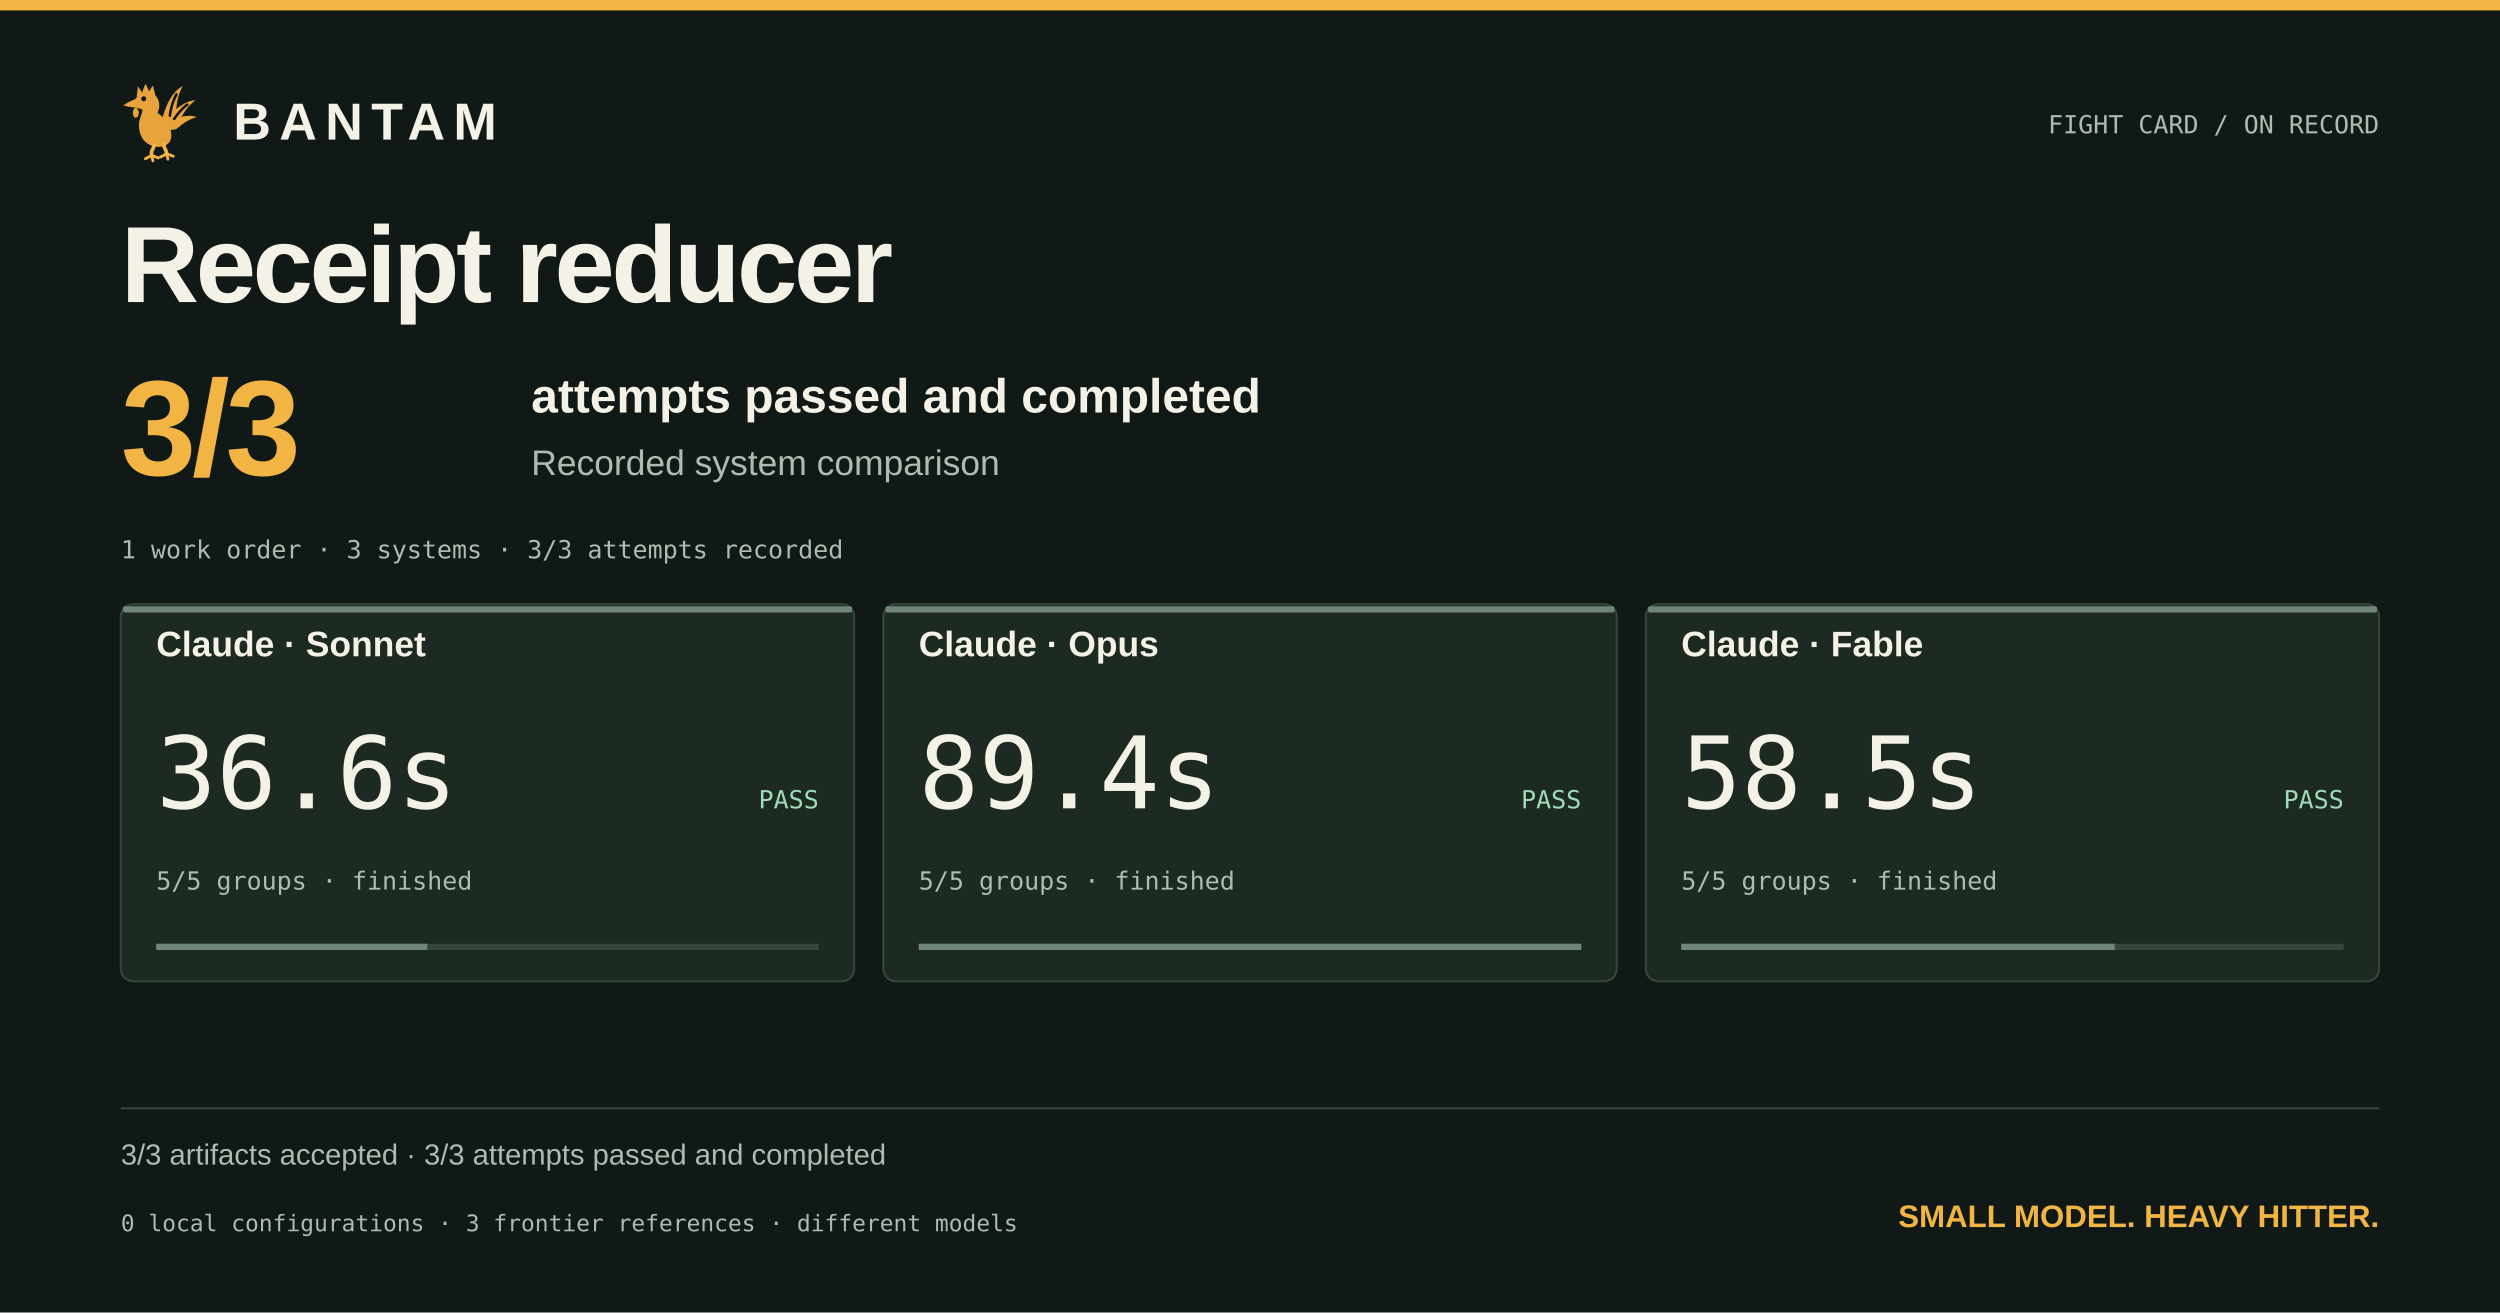
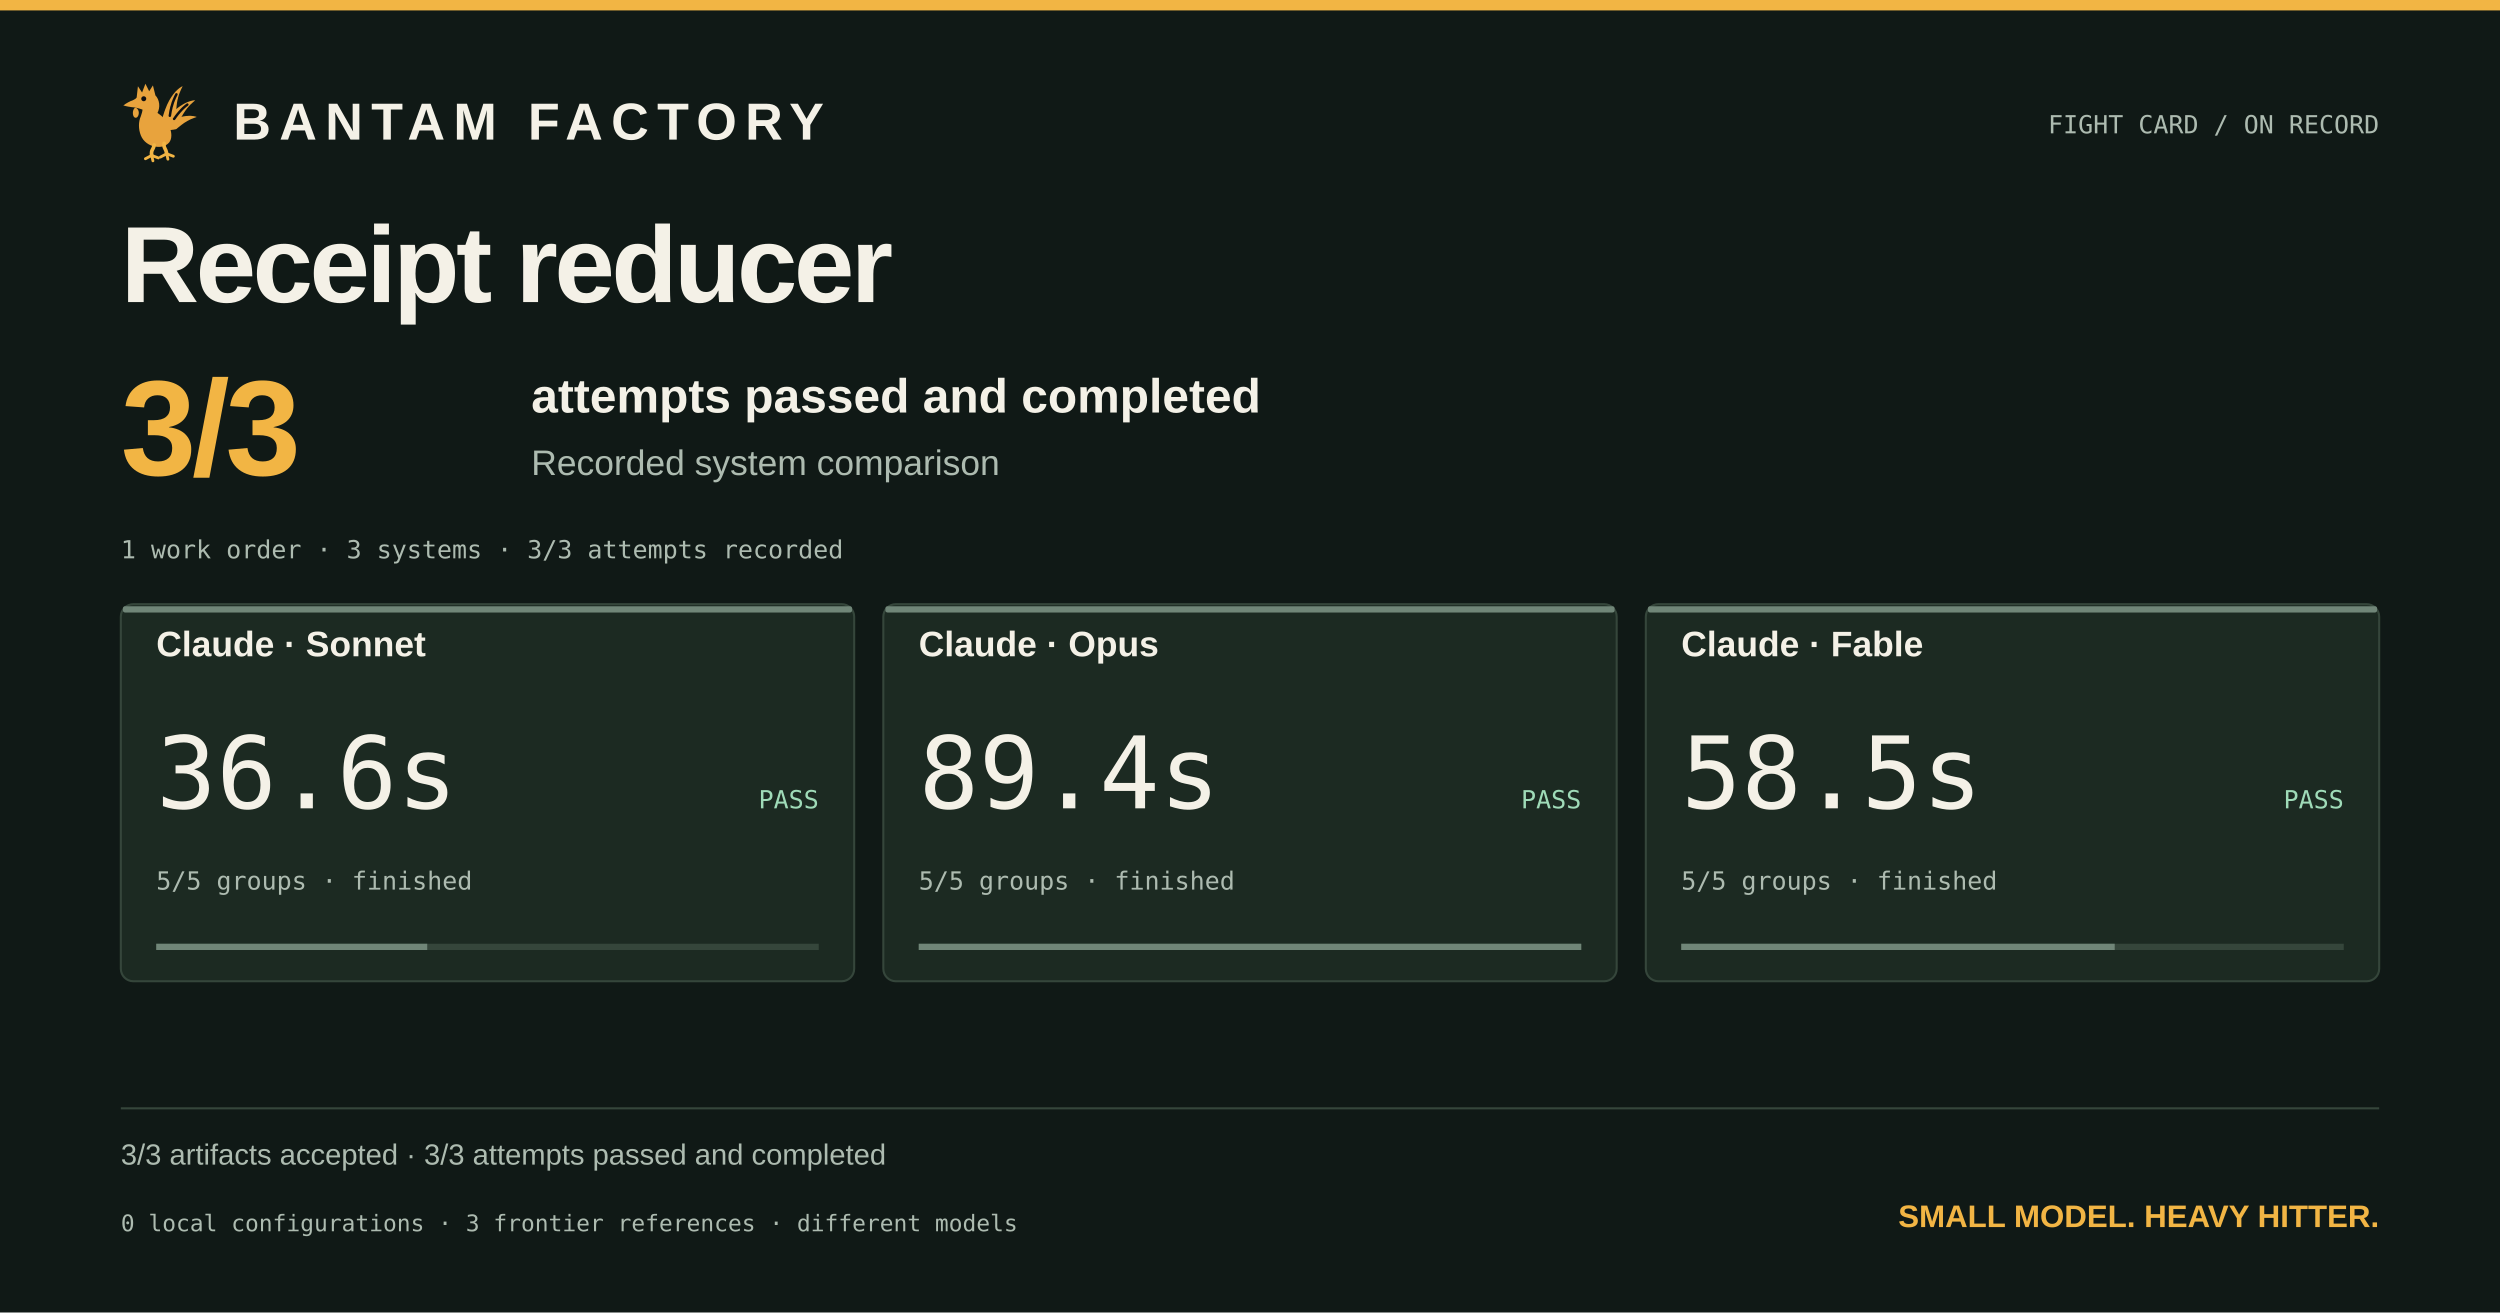
- <svg xmlns="http://www.w3.org/2000/svg" width="1200" height="630" viewBox="0 0 1200 630" role="img" aria-label="Receipt reducer · BANTAM recorded comparison">
+ <svg xmlns="http://www.w3.org/2000/svg" width="1200" height="630" viewBox="0 0 1200 630" role="img" aria-label="Receipt reducer · BANTAM FACTORY recorded comparison">
  <g font-family="Arial,Helvetica,sans-serif">
    <rect width="1200" height="630" fill="#101916" />
    <rect width="1200" height="5" fill="#f2b544" />
    <svg x="58" y="35" width="40" height="48" viewBox="0 0 100 100" color="#f2b544">
      <g fill="#e8a33d">
        <path d="M61.0 56.4L61.7 55.3L62.4 54.1L63.1 53.0L63.7 51.8L64.3 50.7L64.9 49.5L65.5 48.4L66.1 47.3L66.5 46.1L66.5 45.0L66.4 43.8L66.4 42.6L66.4 41.4L66.4 40.2L66.4 39.1L66.4 37.9L66.5 36.7L66.5 35.6L66.5 34.4L66.6 33.3L66.7 32.1L66.8 31.0L66.9 29.8L67.0 28.7L67.2 27.5L67.3 26.4L67.5 25.2L67.7 24.1L67.9 22.9L68.2 21.8L68.5 20.7L68.7 19.5L69.1 18.4L69.4 17.3L69.8 16.1L70.1 15.0L70.6 13.9L71.0 12.8L71.5 11.7L72.0 10.5L72.5 9.4L73.0 8.3L73.6 7.2L74.1 5.9L74.1 5.9L72.9 6.5L71.8 7.2L70.7 7.9L69.7 8.7L68.7 9.5L67.7 10.4L66.8 11.3L65.8 12.2L65.0 13.2L64.1 14.2L63.3 15.2L62.4 16.3L61.7 17.4L60.9 18.5L60.2 19.6L59.5 20.7L58.8 21.9L58.1 23.0L57.5 24.2L56.9 25.4L56.3 26.6L55.7 27.8L55.2 29.0L54.7 30.2L54.2 31.5L53.7 32.7L53.2 33.9L52.8 35.2L52.3 36.4L51.9 37.7L51.5 38.9L51.1 40.2L50.7 41.4L50.4 42.7L50.0 43.9L50.1 45.2L50.4 46.5L50.6 47.8L51.0 49.1L51.3 50.4L51.7 51.7L52.1 53.0L52.6 54.3L53.0 55.6Z" />
        <path d="M60.1 57.9L61.1 57.3L62.1 56.7L63.1 56.0L64.0 55.4L64.9 54.7L65.9 54.1L66.8 53.4L67.6 52.8L68.4 52.0L68.8 51.1L69.2 50.1L69.7 49.2L70.1 48.3L70.5 47.4L71.0 46.4L71.4 45.5L71.9 44.6L72.4 43.7L72.8 42.8L73.3 41.9L73.8 41.1L74.3 40.2L74.8 39.3L75.4 38.5L75.9 37.6L76.5 36.8L77.0 35.9L77.6 35.1L78.2 34.3L78.8 33.5L79.4 32.6L80.1 31.9L80.7 31.1L81.4 30.3L82.1 29.5L82.8 28.8L83.5 28.0L84.3 27.3L85.1 26.6L85.8 25.9L86.7 25.1L87.5 24.4L88.3 23.7L89.2 22.9L89.2 22.9L88.0 22.9L86.9 23.0L85.8 23.2L84.7 23.5L83.6 23.8L82.5 24.1L81.4 24.5L80.3 24.9L79.3 25.3L78.2 25.8L77.2 26.3L76.2 26.8L75.1 27.4L74.1 28.0L73.2 28.6L72.2 29.2L71.2 29.8L70.3 30.5L69.3 31.2L68.4 31.9L67.5 32.6L66.6 33.3L65.7 34.1L64.8 34.8L64.0 35.6L63.1 36.4L62.3 37.2L61.4 38.0L60.6 38.8L59.8 39.6L59.0 40.4L58.2 41.2L57.4 42.1L56.7 42.9L55.9 43.7L55.5 44.8L55.2 45.9L55.0 47.1L54.7 48.2L54.5 49.4L54.3 50.5L54.2 51.7L54.1 52.9L53.9 54.1Z" />
        <path d="M58.6 58.5L59.5 58.5L60.5 58.4L61.4 58.3L62.3 58.2L63.2 58.1L64.1 57.9L65.0 57.8L65.8 57.6L66.6 57.4L67.2 56.9L67.9 56.3L68.5 55.8L69.1 55.3L69.7 54.8L70.4 54.3L71.0 53.8L71.6 53.3L72.3 52.8L72.9 52.3L73.5 51.8L74.2 51.4L74.8 50.9L75.5 50.4L76.1 50.0L76.8 49.5L77.5 49.1L78.2 48.7L78.9 48.3L79.5 47.9L80.2 47.5L81.0 47.1L81.7 46.7L82.4 46.3L83.1 46.0L83.9 45.6L84.6 45.3L85.4 45.0L86.2 44.7L86.9 44.4L87.7 44.1L88.5 43.8L89.3 43.5L90.2 43.2L91.0 42.9L91.0 42.9L90.2 42.5L89.3 42.3L88.4 42.1L87.6 41.9L86.7 41.8L85.8 41.7L84.9 41.6L84.0 41.5L83.1 41.5L82.2 41.5L81.3 41.5L80.4 41.6L79.5 41.6L78.6 41.7L77.7 41.8L76.8 41.9L75.9 42.1L75.0 42.2L74.1 42.4L73.2 42.6L72.3 42.8L71.4 43.0L70.5 43.2L69.6 43.5L68.8 43.7L67.9 44.0L67.0 44.2L66.2 44.5L65.3 44.8L64.5 45.1L63.6 45.4L62.8 45.7L61.9 46.0L61.1 46.3L60.3 46.7L59.6 47.3L59.0 48.0L58.5 48.7L57.9 49.5L57.4 50.2L56.9 51.0L56.4 51.8L55.9 52.6L55.4 53.5Z" />
        <path d="M58.8 41.4L59.0 40.2L59.2 39.0L59.4 37.7L59.6 36.5L59.8 35.3L60.1 34.1L60.4 32.9L60.6 31.7L60.9 30.6L61.3 29.4L61.6 28.2L62.0 27.0L62.3 25.9L62.7 24.7L63.2 23.5L63.6 22.4L64.1 21.3L64.6 20.1L65.1 19.0L65.6 17.9L66.2 16.8L66.7 15.7" stroke="#0d0f12" stroke-width="3.0" fill="none" stroke-linecap="round" />
        <path d="M63.9 45.2L64.6 44.4L65.2 43.5L65.8 42.6L66.4 41.8L67.1 40.9L67.7 40.1L68.4 39.2L69.1 38.4L69.8 37.6L70.4 36.8L71.2 36.0L71.9 35.2L72.6 34.4L73.4 33.6L74.1 32.9L74.9 32.1L75.7 31.4L76.5 30.7L77.3 30.0L78.1 29.3L79.0 28.7L79.8 28.0" stroke="#0d0f12" stroke-width="3.0" fill="none" stroke-linecap="round" />
        <path d="M3 29C7 26 11 24 15 22.5C16.5 21.8 18 21 19 19.5L20.5 6L25.5 13.5L29.5 3L34 12L38.5 5L41.5 17C44 19.5 45.5 23 46 27C46.5 31 45.5 35 44 38C50 42 55 47 58 54C61.5 61.5 61.5 69 58 73.5C54 78 48 79.5 42 78.5C34 77.5 27 72.5 24 65C21 57.5 21 48.5 24 42C25 39 26 36 26 34C23 33 20 32 17 31.5C11 31 6 30 3 29Z" />
        <path d="M17.5 31.5C21 33 22.5 37 21 41C19.5 45 15.8 44.6 14.8 40.8C13.8 37 15 32.8 17.5 31.5Z" />
        <path d="M40 76.5C39 82.5 36 82 37 89" stroke="currentColor" stroke-width="4.4" stroke-linecap="round" fill="none" />
        <path d="M29.5 93L37 89L45 92M37 89L38.5 95.5" stroke="currentColor" stroke-width="3.4" stroke-linecap="round" stroke-linejoin="round" fill="none" />
        <path d="M52 74.5C51 80.5 54 80 55 87" stroke="currentColor" stroke-width="4.4" stroke-linecap="round" fill="none" />
        <path d="M47.5 91L55 87L63 90M55 87L56.5 93.5" stroke="currentColor" stroke-width="3.4" stroke-linecap="round" stroke-linejoin="round" fill="none" />
        <circle cx="27.5" cy="21" r="3" fill="#0d0f12" />
      </g>
    </svg>
-     <text x="112" y="67" fill="#f4f1e7" font-size="25" font-weight="700" letter-spacing="4">BANTAM</text>
+     <text x="112" y="67" fill="#f4f1e7" font-size="25" font-weight="700" letter-spacing="4">BANTAM FACTORY</text>
    <text x="1142" y="64" text-anchor="end" fill="#adbbb0" font-family="monospace" font-size="12">FIGHT CARD / ON RECORD</text>
    <text x="58" y="145" fill="#f4f1e7" font-size="52" font-weight="700" letter-spacing="-1.6">Receipt reducer</text>
    <text x="58" y="228" fill="#f2b544" font-size="65" font-weight="700" letter-spacing="-2">3/3</text>
    <text x="255" y="198" fill="#f4f1e7" font-size="23" font-weight="700">attempts passed and completed</text>
    <text x="255" y="228" fill="#adbbb0" font-size="17">Recorded system comparison</text>
    <text x="58" y="268" fill="#adbbb0" font-family="monospace" font-size="12">1 work order · 3 systems · 3/3 attempts recorded</text>
    <g>
      <rect x="58" y="290" width="352" height="181" rx="6" fill="#1c2a22" stroke="#35463b" />
      <rect x="59" y="291" width="350" height="3" rx="1" fill="#708678" />
      <text x="75" y="315" fill="#f4f1e7" font-size="17" font-weight="700">Claude · Sonnet</text>
      <text x="75" y="388" fill="#f4f1e7" font-family="monospace" font-size="48">36.6s</text>
      <text x="393" y="388" text-anchor="end" fill="#9fdbb8" font-family="monospace" font-size="12">PASS</text>
      <rect x="75" y="453" width="318" height="3" fill="#35463b" />
      <rect x="75" y="453" width="130.069" height="3" fill="#708678" />
      <text x="75" y="427" fill="#adbbb0" font-family="monospace" font-size="12">5/5 groups · finished</text>
    </g>
    <g>
      <rect x="424" y="290" width="352" height="181" rx="6" fill="#1c2a22" stroke="#35463b" />
      <rect x="425" y="291" width="350" height="3" rx="1" fill="#708678" />
      <text x="441" y="315" fill="#f4f1e7" font-size="17" font-weight="700">Claude · Opus</text>
      <text x="441" y="388" fill="#f4f1e7" font-family="monospace" font-size="48">89.4s</text>
      <text x="759" y="388" text-anchor="end" fill="#9fdbb8" font-family="monospace" font-size="12">PASS</text>
      <rect x="441" y="453" width="318" height="3" fill="#35463b" />
      <rect x="441" y="453" width="318" height="3" fill="#708678" />
      <text x="441" y="427" fill="#adbbb0" font-family="monospace" font-size="12">5/5 groups · finished</text>
    </g>
    <g>
      <rect x="790" y="290" width="352" height="181" rx="6" fill="#1c2a22" stroke="#35463b" />
      <rect x="791" y="291" width="350" height="3" rx="1" fill="#708678" />
      <text x="807" y="315" fill="#f4f1e7" font-size="17" font-weight="700">Claude · Fable</text>
      <text x="807" y="388" fill="#f4f1e7" font-family="monospace" font-size="48">58.5s</text>
      <text x="1125" y="388" text-anchor="end" fill="#9fdbb8" font-family="monospace" font-size="12">PASS</text>
      <rect x="807" y="453" width="318" height="3" fill="#35463b" />
      <rect x="807" y="453" width="208.056" height="3" fill="#708678" />
      <text x="807" y="427" fill="#adbbb0" font-family="monospace" font-size="12">5/5 groups · finished</text>
    </g>
    <line x1="58" y1="532" x2="1142" y2="532" stroke="#35463b" />
    <text x="58" y="559" fill="#adbbb0" font-size="14">3/3 artifacts accepted · 3/3 attempts passed and completed</text>
    <text x="58" y="591" fill="#adbbb0" font-family="monospace" font-size="11">0 local configurations · 3 frontier references · different models</text>
    <text x="1142" y="589" text-anchor="end" fill="#f2b544" font-size="15" font-weight="700">SMALL MODEL. HEAVY HITTER.</text>
  </g>
</svg>
